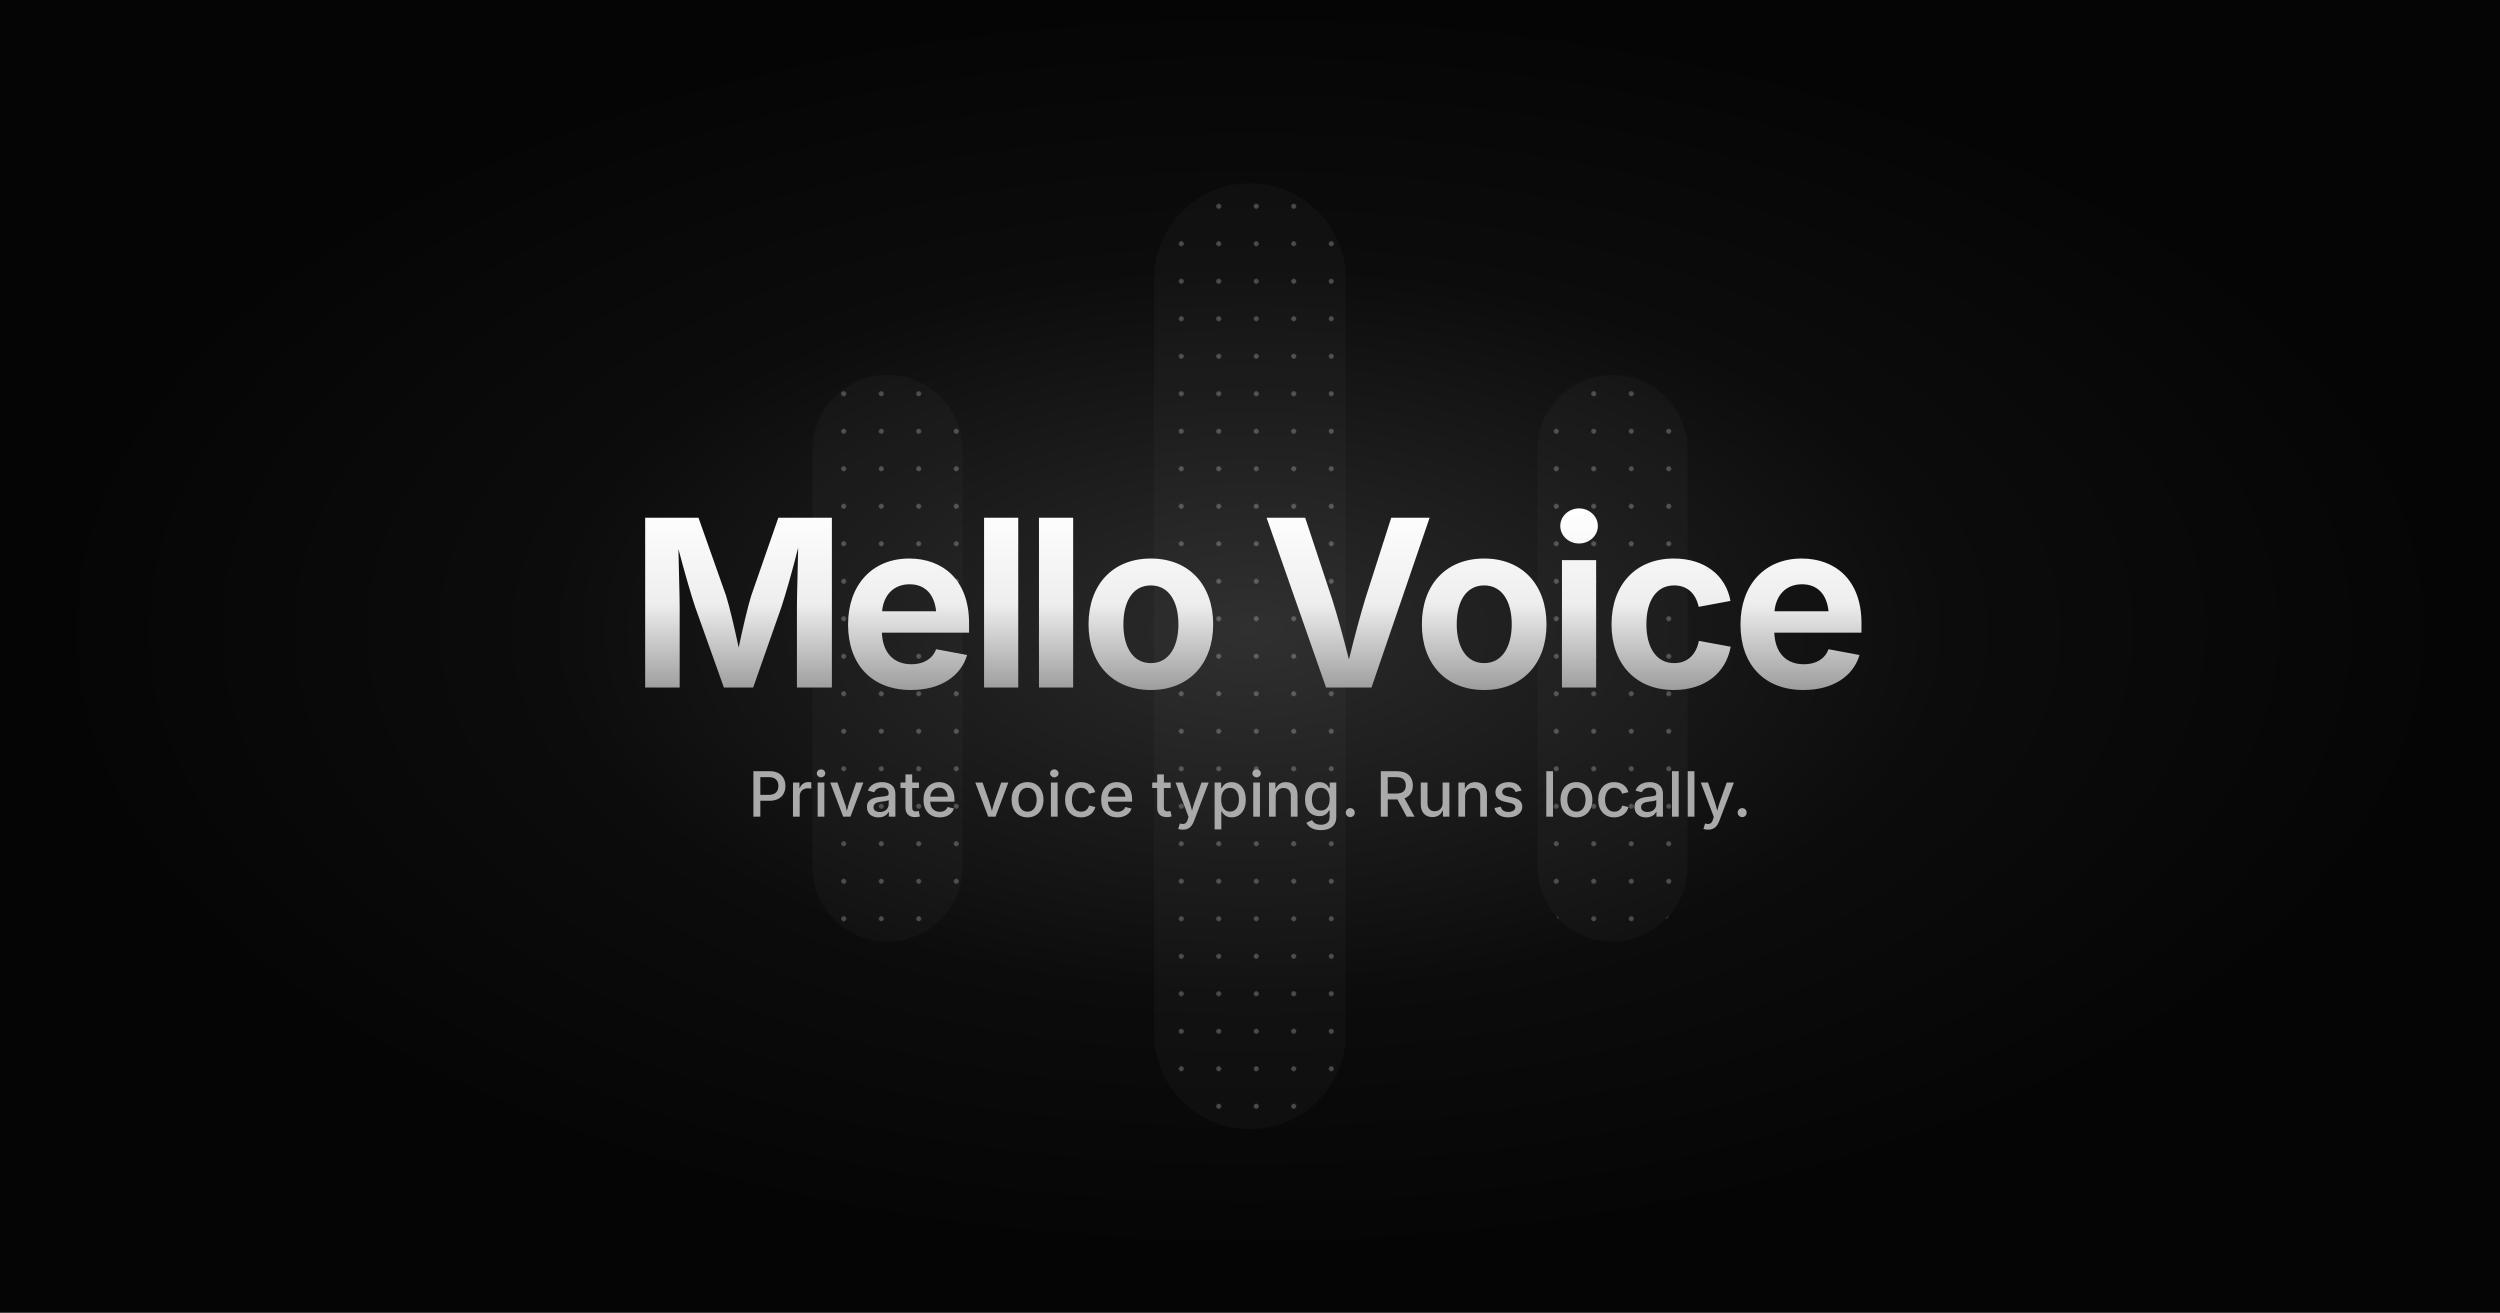
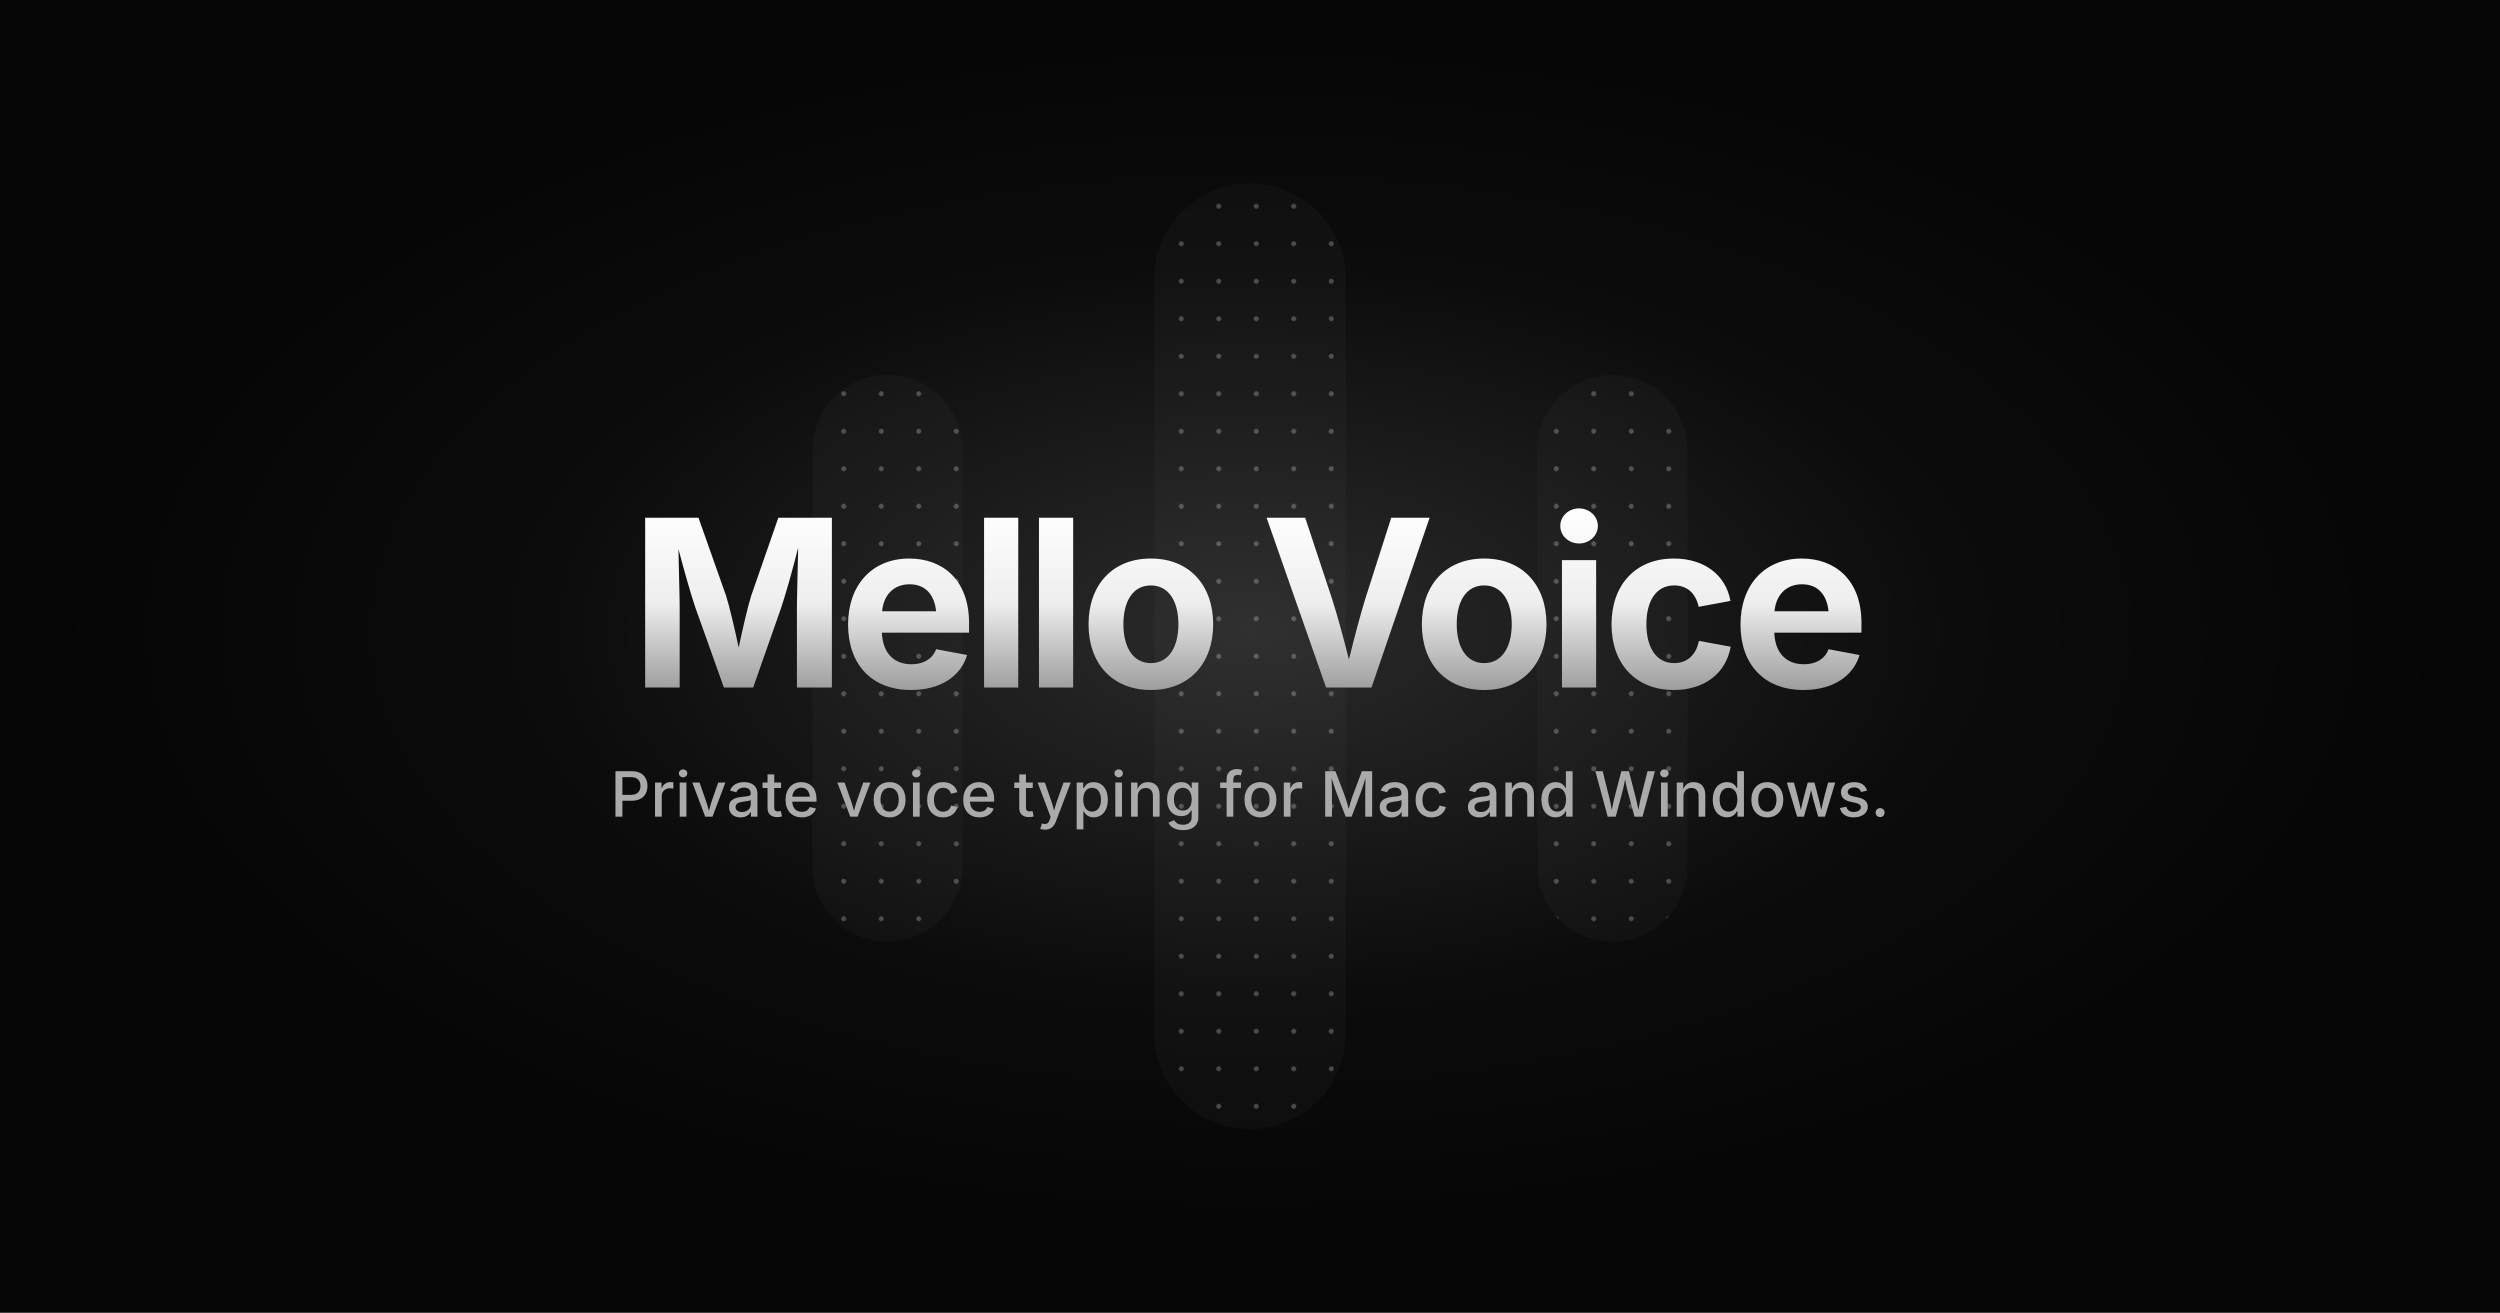
<svg xmlns="http://www.w3.org/2000/svg" viewBox="0 0 1200 630">
  <defs>
    <linearGradient id="title" x1="0" x2="0" y1="0" y2="1">
      <stop offset="0" stop-color="#fff" />
      <stop offset=".52" stop-color="#eee" />
      <stop offset="1" stop-color="#9d9d9d" />
    </linearGradient>
    <radialGradient id="glow" cx=".5" cy=".48" r=".48">
      <stop offset="0" stop-color="#2b2b2b" />
      <stop offset=".58" stop-color="#0c0c0c" />
      <stop offset="1" stop-color="#050505" />
    </radialGradient>
    <pattern id="dots" width="18" height="18" patternUnits="userSpaceOnUse">
      <circle cx="9" cy="9" r="1.2" fill="#f2f2f2" opacity=".36" />
    </pattern>
    <mask id="logo">
      <rect width="1200" height="630" fill="#000" />
      <rect x="554" y="88" width="92" height="454" rx="46" fill="#fff" />
      <rect x="390" y="180" width="72" height="272" rx="36" fill="#fff" />
      <rect x="738" y="180" width="72" height="272" rx="36" fill="#fff" />
    </mask>
  </defs>
  <rect width="1200" height="630" fill="#050505" />
  <rect width="1200" height="630" fill="url(#glow)" />
  <g mask="url(#logo)" opacity=".72">
    <rect width="1200" height="630" fill="url(#dots)" />
    <rect width="1200" height="630" fill="#fff" opacity=".035" />
  </g>
  <text x="600" y="330" text-anchor="middle" fill="url(#title)" font-family="Inter, Arial, sans-serif" font-size="112" font-weight="700" letter-spacing="-4">Mello Voice</text>
-   <text x="600" y="392" text-anchor="middle" fill="#aaa" font-family="Inter, Arial, sans-serif" font-size="30" font-weight="500">Private voice typing. Runs locally.</text>
+   <text x="600" y="392" text-anchor="middle" fill="#aaa" font-family="Inter, Arial, sans-serif" font-size="30" font-weight="500">Private voice typing for Mac and Windows.</text>
</svg>
